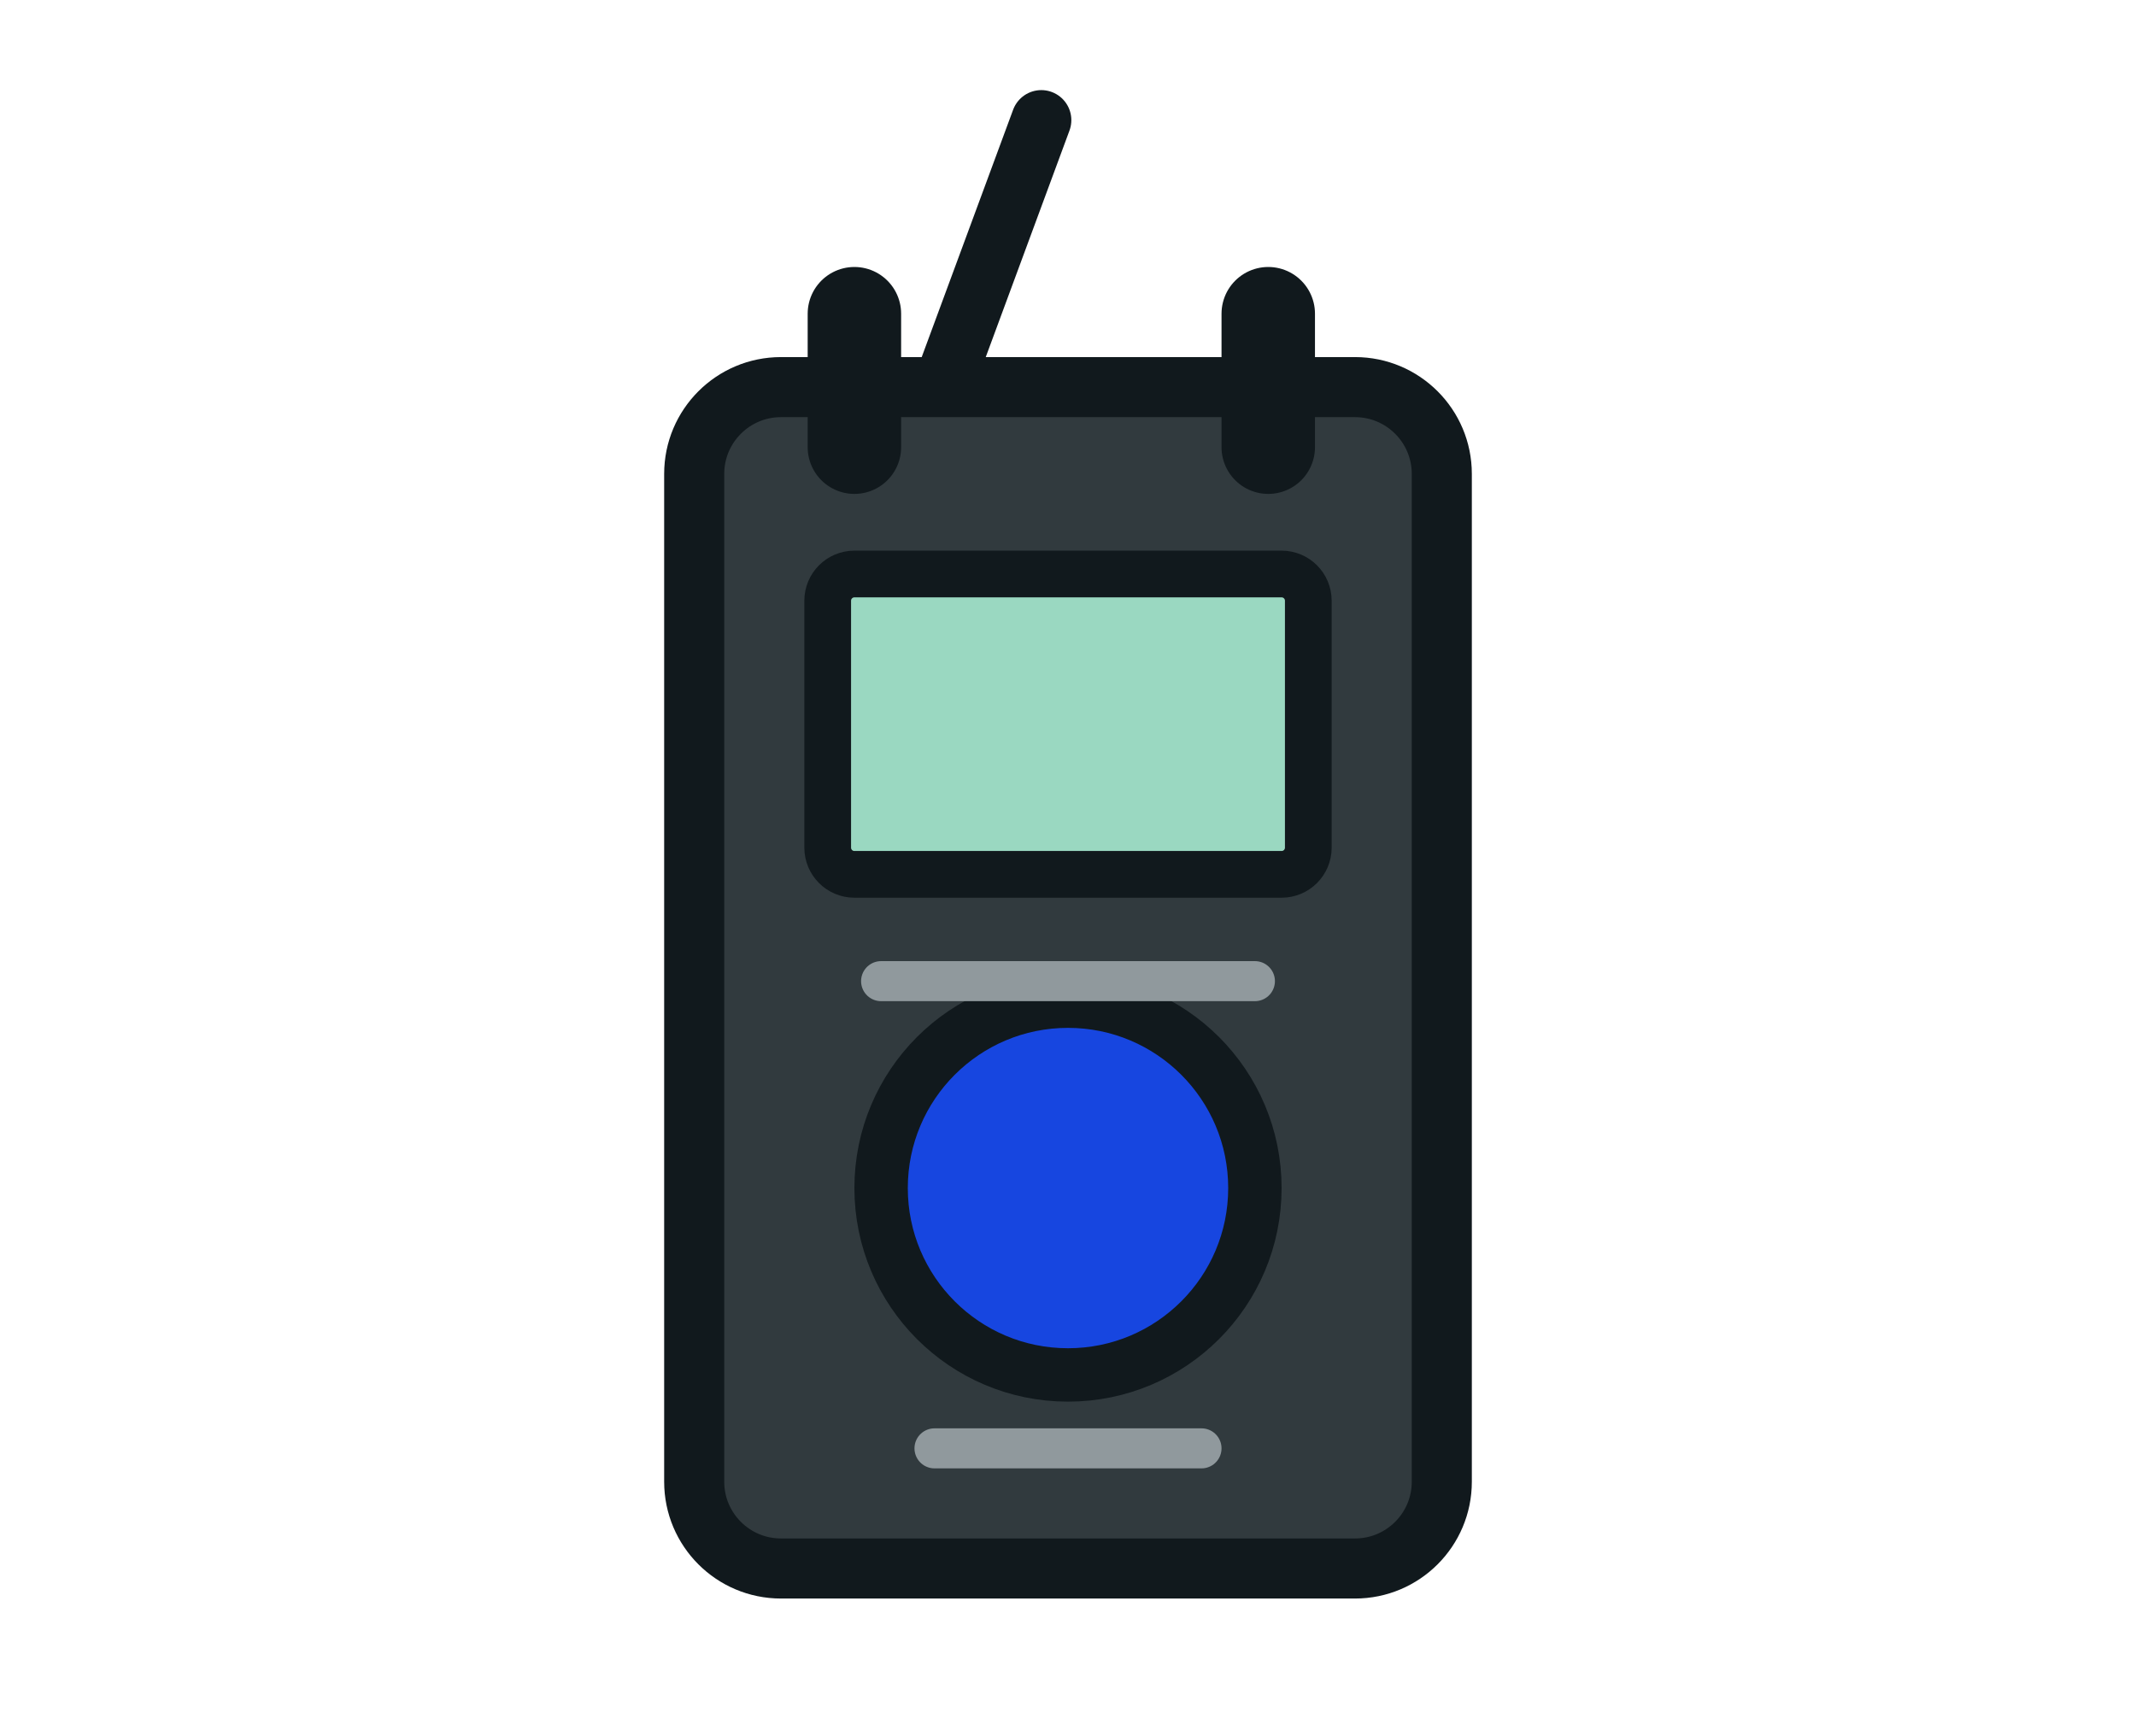
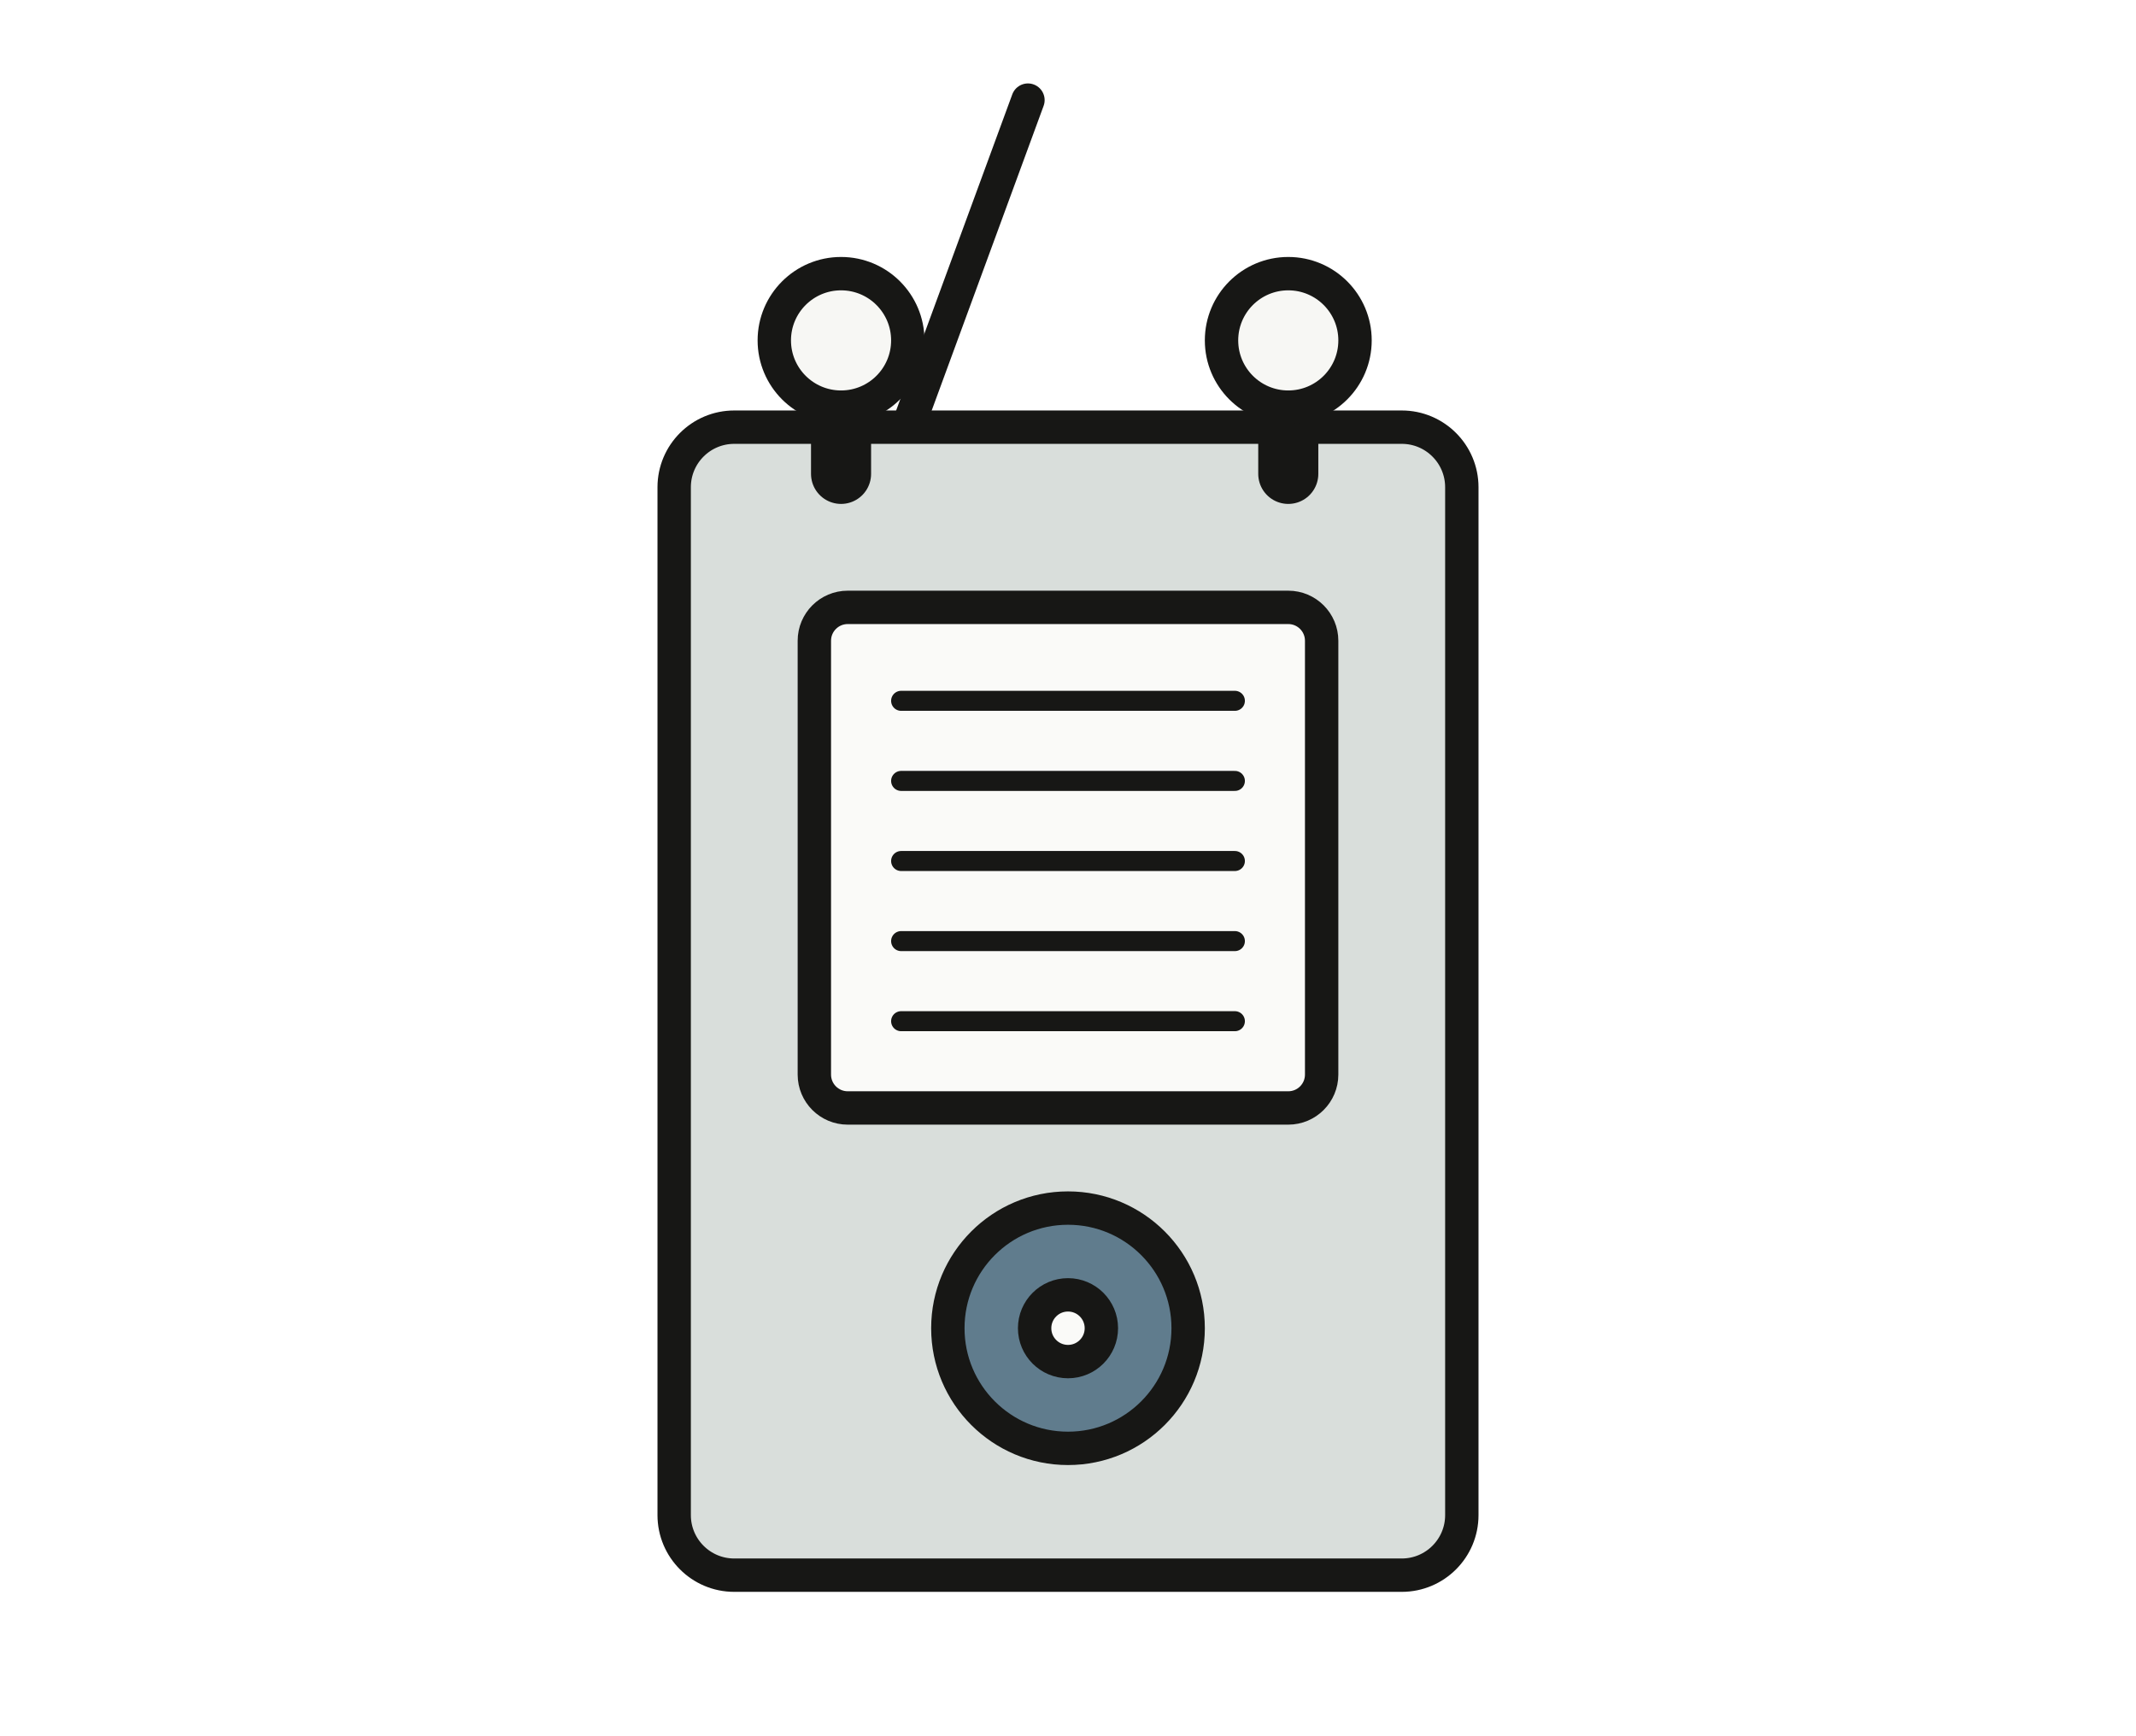
- <svg xmlns="http://www.w3.org/2000/svg" viewBox="0 0 320 260">
-   <g stroke="#11191d" stroke-linecap="round" stroke-linejoin="round">
-     <path d="m139 64 17-46" fill="none" stroke-width="9" />
-     <rect x="104" y="58" width="112" height="177" rx="13" fill="#313a3e" stroke-width="9" />
-     <path d="M128 47v20m62-20v20" stroke-width="14" />
-     <rect x="124" y="86" width="72" height="45" rx="4" fill="#9ad8c1" stroke-width="7" />
-     <circle cx="160" cy="178" r="28" fill="#1746e0" stroke-width="8" />
-     <path d="M140 217h40M132 147h56" fill="none" stroke="#90999d" stroke-width="6" />
+ <svg xmlns="http://www.w3.org/2000/svg" viewBox="0 0 320 260" fill="none">
+   <g stroke="#171715" stroke-width="5" stroke-linecap="round" stroke-linejoin="round">
+     <path d="m136 64 18-49" />
+     <path d="M110 64h100a9 9 0 0 1 9 9v154a9 9 0 0 1-9 9H110a9 9 0 0 1-9-9V73a9 9 0 0 1 9-9Z" fill="#d9dedb" />
+     <path d="M126 51v20m67-20v20" stroke-width="9" />
+     <circle cx="126" cy="51" r="10" fill="#f7f7f4" />
+     <circle cx="193" cy="51" r="10" fill="#f7f7f4" />
+     <rect x="122" y="91" width="76" height="75" rx="5" fill="#fafaf8" />
+     <path d="M135 105h50m-50 12h50m-50 12h50m-50 12h50m-50 12h50" stroke-width="3" />
+     <circle cx="160" cy="199" r="18" fill="#607c8d" />
+     <circle cx="160" cy="199" r="5" fill="#fafaf8" />
  </g>
</svg>
